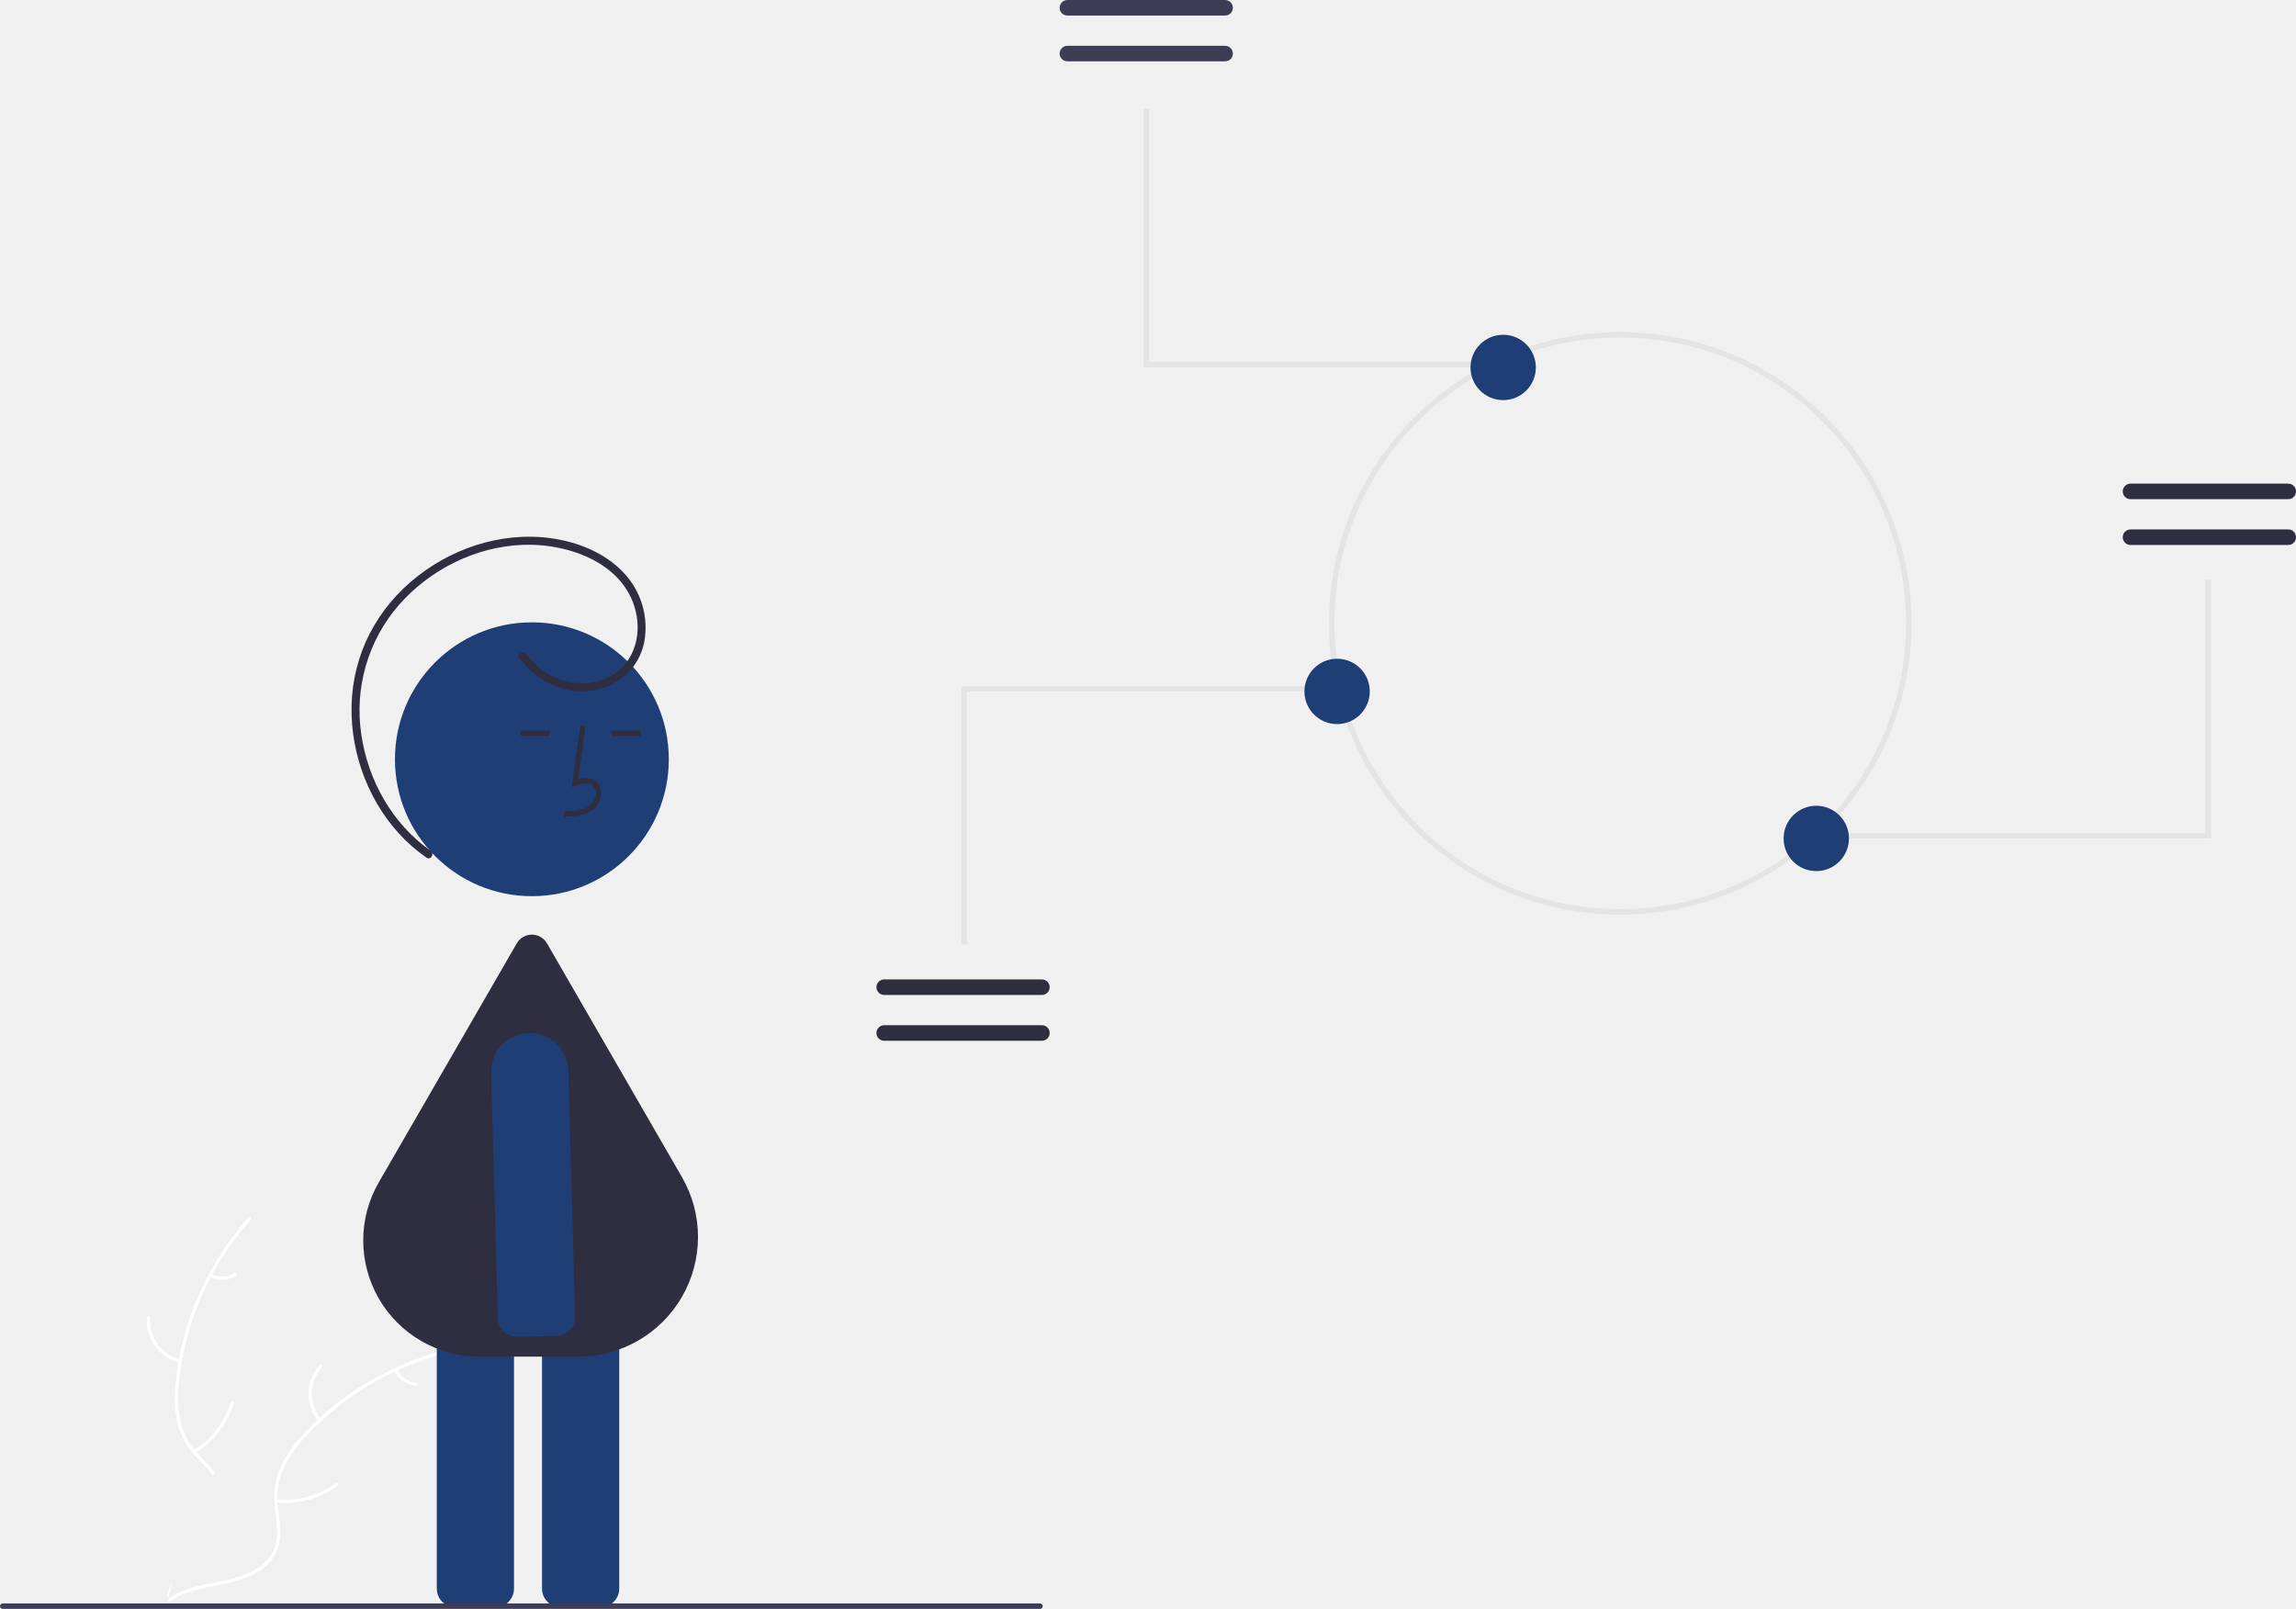
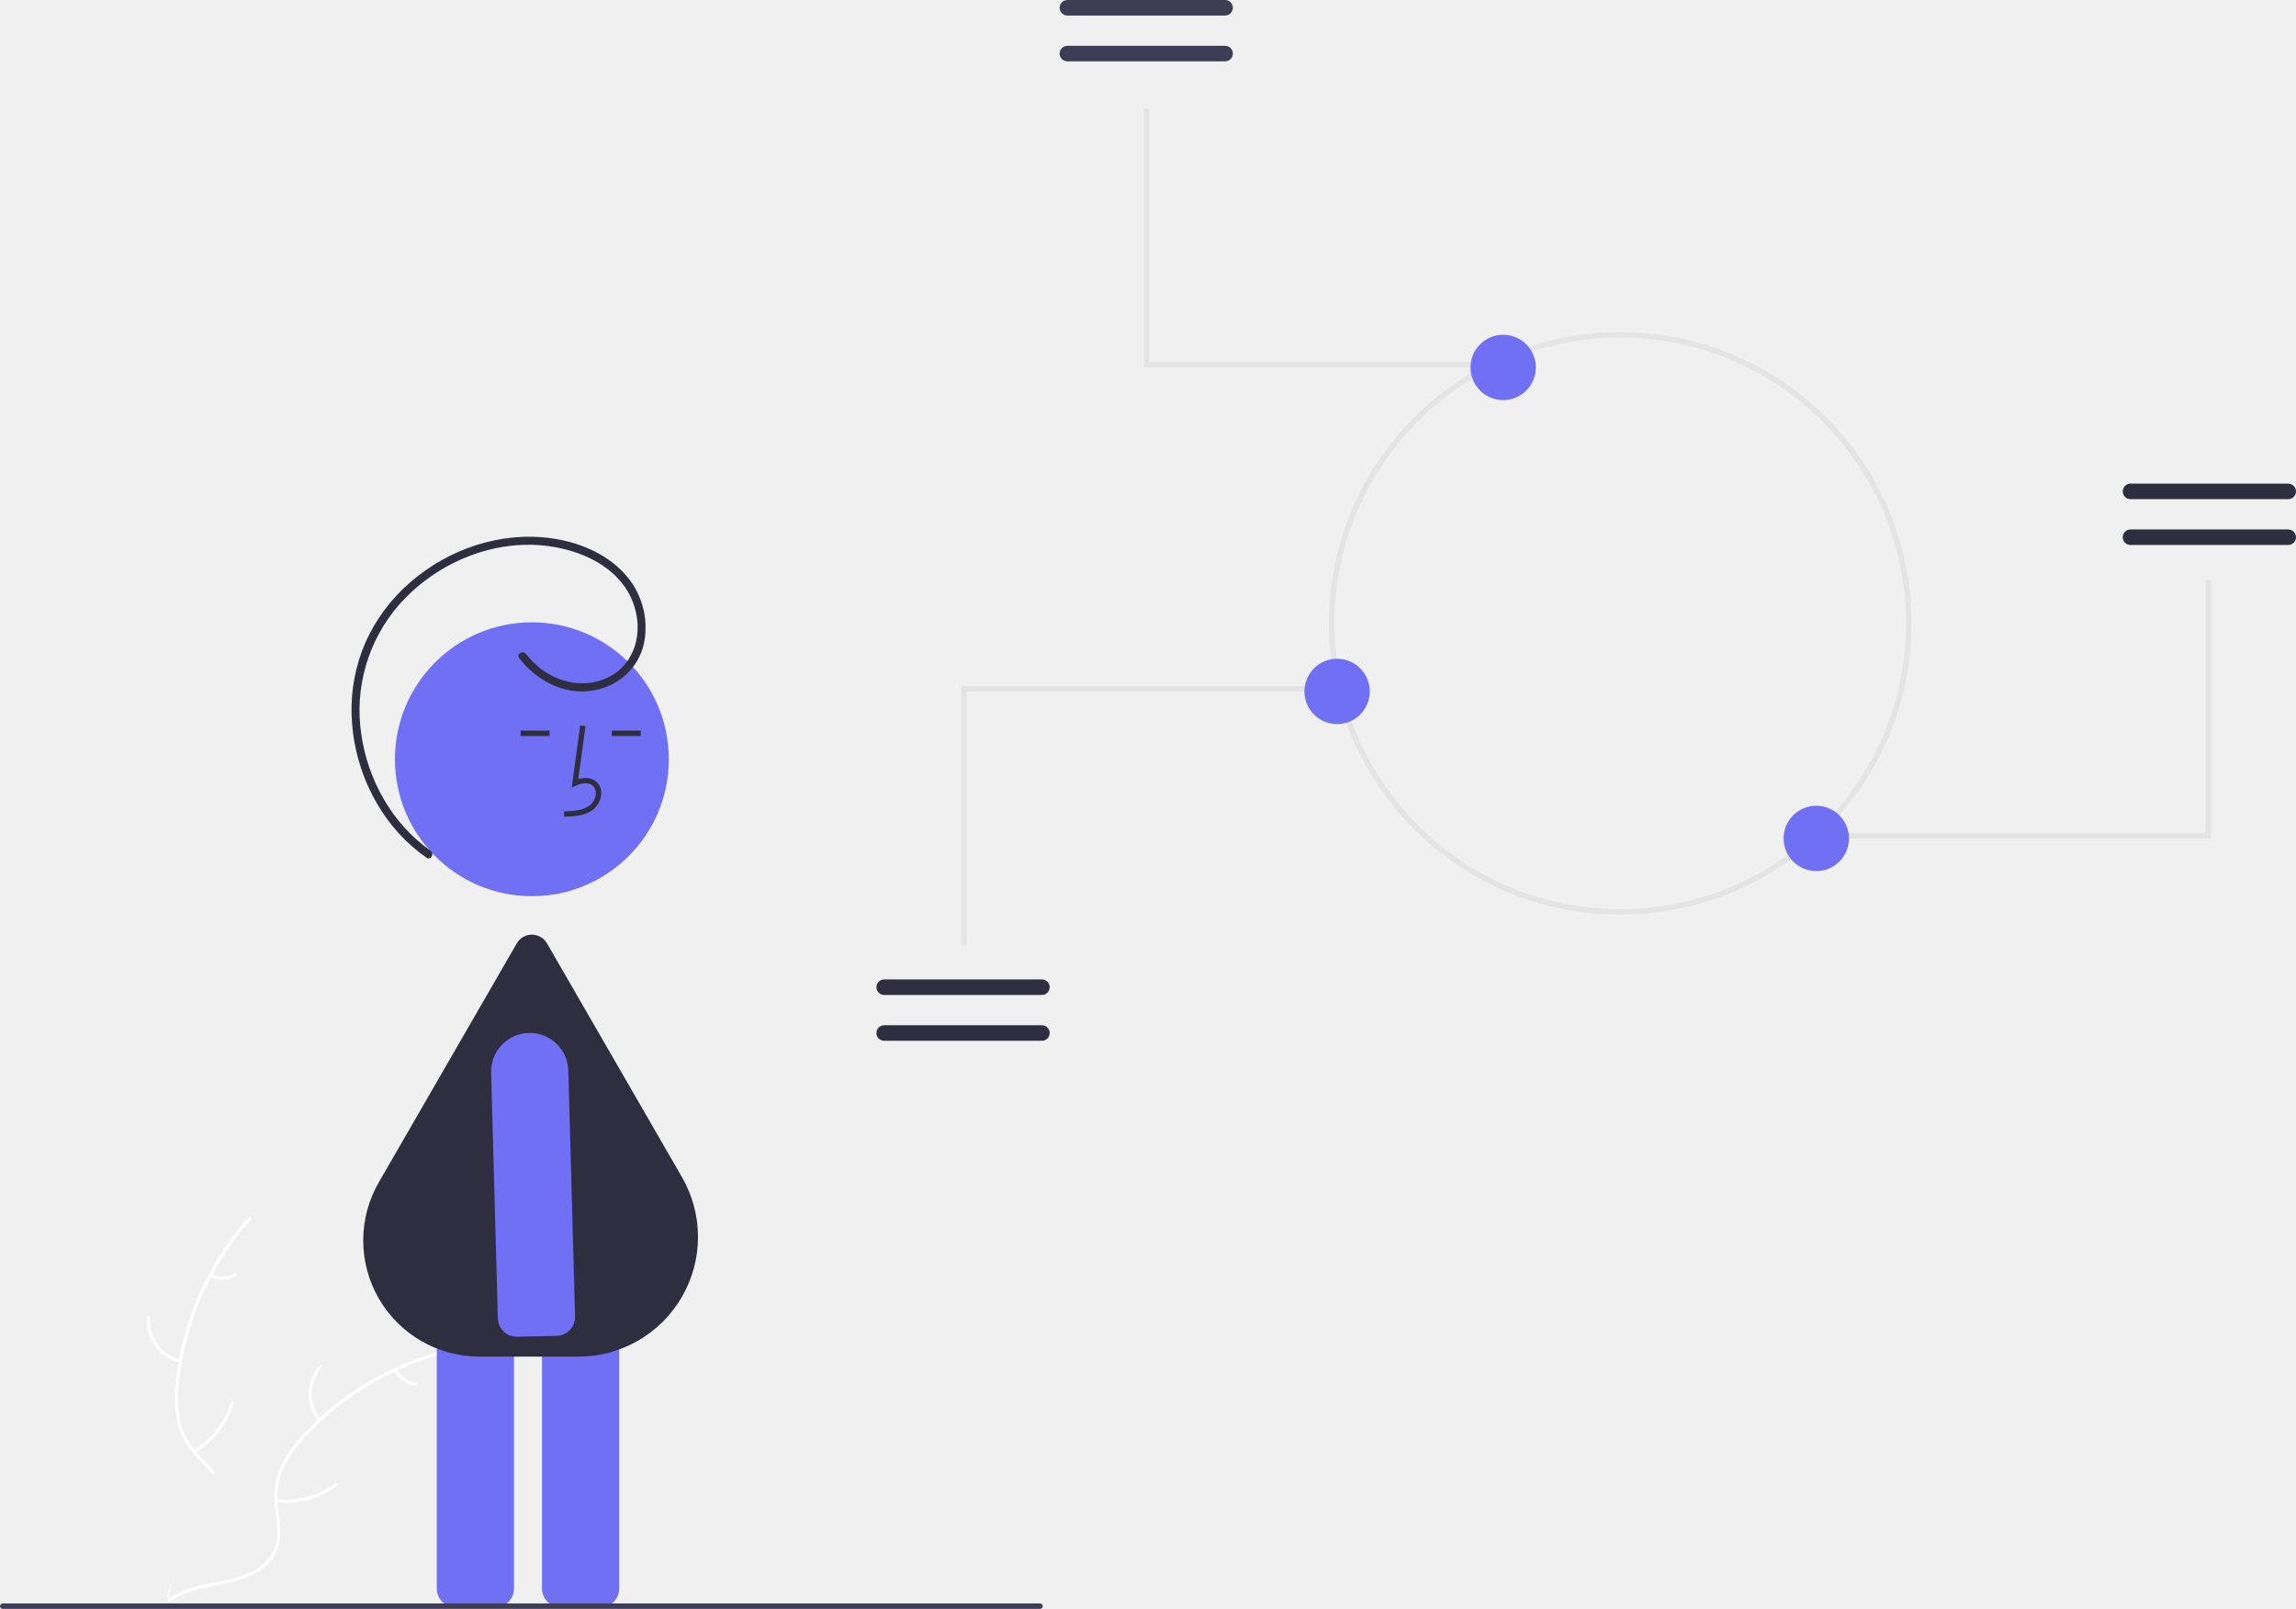
<svg xmlns="http://www.w3.org/2000/svg" data-name="Layer 1" width="843.317" height="590.961" viewBox="0 0 843.317 590.961">
  <path d="M224.842,663.775c3.318-26.678,19.851-52.964,45.294-61.646a123.863,123.863,0,0,0,.006,85.04c3.91,10.575,9.359,21.93,5.682,32.589-2.288,6.632-7.886,11.706-14.142,14.879-6.257,3.173-13.202,4.685-20.059,6.167l-1.35,1.116C229.387,717.339,221.524,690.454,224.842,663.775Z" transform="translate(-178.3415 -154.5197)" fill="#f0f0f0" />
  <path d="M270.389,602.634a105.87,105.87,0,0,0-26.319,59.583,45.591,45.591,0,0,0,.519,14.275,26.149,26.149,0,0,0,6.503,12.128c2.931,3.221,6.303,6.175,8.4,10.052a16.011,16.011,0,0,1,.782,13.071c-1.852,5.311-5.501,9.64-9.218,13.749-4.126,4.563-8.484,9.236-10.238,15.285-.213.733-1.337.36-1.125-.371,3.052-10.524,13.268-16.502,18.14-25.981,2.273-4.423,3.228-9.558,1.096-14.227-1.864-4.083-5.338-7.133-8.334-10.368A27.903,27.903,0,0,1,243.794,678.21a42.148,42.148,0,0,1-1.066-14.203,102.713,102.713,0,0,1,7.502-31.213,107.747,107.747,0,0,1,19.374-31.048c.507-.567,1.287.325.784.889Z" transform="translate(-178.3415 -154.5197)" fill="#fff" />
  <path d="M244.388,655.047a15.884,15.884,0,0,1-12.091-16.639c.06-.76,1.244-.702,1.184.059a14.708,14.708,0,0,0,11.279,15.455c.742.176.366,1.3-.371,1.125Z" transform="translate(-178.3415 -154.5197)" fill="#fff" />
  <path d="M249.39,687.184a30.615,30.615,0,0,0,13.671-17.632c.215-.732,1.34-.36,1.125.371a31.844,31.844,0,0,1-14.264,18.319c-.657.39-1.186-.671-.533-1.058Z" transform="translate(-178.3415 -154.5197)" fill="#fff" />
  <path d="M255.97,622.538a8.991,8.991,0,0,0,8.52-.433c.652-.398,1.18.663.533,1.058a10.075,10.075,0,0,1-9.425.499.612.612,0,0,1-.377-.748.595.595,0,0,1,.748-.377Z" transform="translate(-178.3415 -154.5197)" fill="#fff" />
  <path d="M347.69,649.78c-.4.26-.8.52-1.2.79a118.407,118.407,0,0,0-15.14,11.82c-.37.33-.74.67-1.1,1.01a124.827,124.827,0,0,0-27.11,37.11,121.223,121.223,0,0,0-6.64,17.18c-2.45,8.13-4.46,17.14-9.31,23.79a20.796,20.796,0,0,1-1.62,2H241.739c-.1-.05-.2-.09-.3-.14l-1.75.08c.07-.31.15-.63.22-.94.04-.18.09-.36.13-.54.03-.12.06-.24.08-.35.01-.04.02-.08.03-.11.02-.11.05-.21.07-.31q.66-2.685,1.36-5.37c0-.01,0-.01.01-.02,3.59-13.63,8.35-27.08,15-39.38.2-.37.4-.75.62-1.12a115.674,115.674,0,0,1,10.39-15.76,102.264,102.264,0,0,1,6.81-7.79,85.037,85.037,0,0,1,21.28-15.94c15.72-8.3,33.92-11.48,50.72-6.41C346.839,649.51,347.26,649.64,347.69,649.78Z" transform="translate(-178.3415 -154.5197)" fill="#f0f0f0" />
  <path d="M347.591,650.337a105.87,105.87,0,0,0-56.888,31.728,45.591,45.591,0,0,0-8.181,11.71,26.149,26.149,0,0,0-2.109,13.599c.401,4.336,1.314,8.725.655,13.084a16.011,16.011,0,0,1-7.245,10.907c-4.676,3.126-10.197,4.385-15.638,5.429-6.042,1.159-12.335,2.267-17.377,6.04-.611.457-1.285-.517-.675-.974,8.773-6.566,20.529-5.188,30.126-9.823,4.478-2.163,8.332-5.688,9.441-10.699.97-4.382.033-8.909-.412-13.296a27.902,27.902,0,0,1,1.567-13.374,42.148,42.148,0,0,1,7.7-11.981,102.712,102.712,0,0,1,24.782-20.406A107.747,107.747,0,0,1,347.5,649.155c.746-.148.832,1.035.091,1.182Z" transform="translate(-178.3415 -154.5197)" fill="#fff" />
  <path d="M295.275,676.532a15.884,15.884,0,0,1,.364-20.565c.506-.57,1.416.189.91.76a14.708,14.708,0,0,0-.299,19.13c.486.587-.491,1.259-.974.675Z" transform="translate(-178.3415 -154.5197)" fill="#fff" />
  <path d="M279.92,705.202a30.615,30.615,0,0,0,21.531-5.847c.613-.455,1.286.52.675.974a31.844,31.844,0,0,1-22.418,6.039c-.759-.084-.543-1.25.212-1.166Z" transform="translate(-178.3415 -154.5197)" fill="#fff" />
  <path d="M324.095,657.547a8.991,8.991,0,0,0,7.064,4.785c.76.075.543,1.24-.212,1.166a10.075,10.075,0,0,1-7.826-5.276.612.612,0,0,1,.15-.824.595.595,0,0,1,.824.15Z" transform="translate(-178.3415 -154.5197)" fill="#fff" />
  <polygon points="812.114 307.961 671.114 307.961 671.114 305.961 810.114 305.961 810.114 212.961 812.114 212.961 812.114 307.961" fill="#e4e4e4" />
  <polygon points="355.114 346.961 353.114 346.961 353.114 251.961 494.114 251.961 494.114 253.961 355.114 253.961 355.114 346.961" fill="#e4e4e4" />
  <polygon points="561.114 134.961 420.114 134.961 420.114 39.961 422.114 39.961 422.114 132.961 561.114 132.961 561.114 134.961" fill="#e4e4e4" />
-   <path id="a6516cba-8069-4f45-b641-c1f90dba684f-399" data-name="Path 680" d="M570.399,154.52a2.855,2.855,0,0,0,0,5.71h57.919a2.855,2.855,0,0,0,0-5.71Z" transform="translate(-178.3415 -154.5197)" fill="#3f3d56" />
-   <path id="a2f9acfe-22a3-4ed4-9cf2-7606b61419d8-400" data-name="Path 681" d="M570.399,171.342a2.855,2.855,0,0,0,0,5.71h57.919a2.855,2.855,0,0,0,0-5.71Z" transform="translate(-178.3415 -154.5197)" fill="#3f3d56" />
-   <path id="ec202844-6974-4039-9753-1a4628c4214d-401" data-name="Path 683" d="M1018.803,354.694a2.855,2.855,0,0,0,0-5.71H960.878a2.855,2.855,0,1,0,0,5.71Z" transform="translate(-178.3415 -154.5197)" fill="#2f2e41" />
-   <path id="e7621fd2-cc0e-4ef1-8ca7-425f7b24c113-402" data-name="Path 684" d="M1018.803,337.87a2.855,2.855,0,0,0,0-5.71H960.878a2.855,2.855,0,1,0,0,5.71Z" transform="translate(-178.3415 -154.5197)" fill="#2f2e41" />
+   <path id="a6516cba-8069-4f45-b641-c1f90dba684f-172" data-name="Path 680" d="M570.399,154.52a2.855,2.855,0,0,0,0,5.71h57.919a2.855,2.855,0,0,0,0-5.71Z" transform="translate(-178.3415 -154.5197)" fill="#3f3d56" />
+   <path id="a2f9acfe-22a3-4ed4-9cf2-7606b61419d8-173" data-name="Path 681" d="M570.399,171.342a2.855,2.855,0,0,0,0,5.71h57.919a2.855,2.855,0,0,0,0-5.71Z" transform="translate(-178.3415 -154.5197)" fill="#3f3d56" />
+   <path id="ec202844-6974-4039-9753-1a4628c4214d-174" data-name="Path 683" d="M1018.803,354.694a2.855,2.855,0,0,0,0-5.71H960.878a2.855,2.855,0,1,0,0,5.71Z" transform="translate(-178.3415 -154.5197)" fill="#2f2e41" />
+   <path id="e7621fd2-cc0e-4ef1-8ca7-425f7b24c113-175" data-name="Path 684" d="M1018.803,337.87a2.855,2.855,0,0,0,0-5.71H960.878a2.855,2.855,0,1,0,0,5.71Z" transform="translate(-178.3415 -154.5197)" fill="#2f2e41" />
  <path d="M773.456,490.48a107,107,0,1,1,107-107A107.121,107.121,0,0,1,773.456,490.48Zm0-212a105,105,0,1,0,105,105A105.119,105.119,0,0,0,773.456,278.48Z" transform="translate(-178.3415 -154.5197)" fill="#e4e4e4" />
-   <circle cx="552.114" cy="134.961" r="12" fill="#1f3e76" />
-   <circle cx="491.114" cy="253.961" r="12" fill="#1f3e76" />
-   <circle cx="667.114" cy="307.961" r="12" fill="#1f3e76" />
-   <path id="bc1eae62-5e4d-4f76-aab9-42af61f239ce-403" data-name="Path 683" d="M503.108,514.267a2.855,2.855,0,1,0,0,5.71h57.925a2.855,2.855,0,0,0,0-5.71Z" transform="translate(-178.3415 -154.5197)" fill="#2f2e41" />
-   <path id="ace38b77-7629-49a8-ba58-07c8d3bba8b5-404" data-name="Path 684" d="M503.108,531.09a2.855,2.855,0,1,0,0,5.71h57.925a2.855,2.855,0,0,0,0-5.71Z" transform="translate(-178.3415 -154.5197)" fill="#2f2e41" />
-   <path d="M360.233,744.912H345.678a6.911,6.911,0,0,1-6.903-6.903V616.701a6.911,6.911,0,0,1,6.903-6.903h14.555a6.911,6.911,0,0,1,6.903,6.903V738.01A6.911,6.911,0,0,1,360.233,744.912Z" transform="translate(-178.3415 -154.5197)" fill="#1f3e76" />
-   <path d="M398.882,744.912H384.327a6.911,6.911,0,0,1-6.903-6.903V616.701a6.911,6.911,0,0,1,6.903-6.903h14.555a6.911,6.911,0,0,1,6.903,6.903V738.01A6.911,6.911,0,0,1,398.882,744.912Z" transform="translate(-178.3415 -154.5197)" fill="#1f3e76" />
-   <circle cx="195.359" cy="278.881" r="50.293" fill="#1f3e76" />
+   <circle cx="552.114" cy="134.961" r="12" fill="#7070f5" />
+   <circle cx="491.114" cy="253.961" r="12" fill="#7070f5" />
+   <circle cx="667.114" cy="307.961" r="12" fill="#7070f5" />
+   <path id="bc1eae62-5e4d-4f76-aab9-42af61f239ce-176" data-name="Path 683" d="M503.108,514.267a2.855,2.855,0,1,0,0,5.71h57.925a2.855,2.855,0,0,0,0-5.71Z" transform="translate(-178.3415 -154.5197)" fill="#2f2e41" />
+   <path id="ace38b77-7629-49a8-ba58-07c8d3bba8b5-177" data-name="Path 684" d="M503.108,531.09a2.855,2.855,0,1,0,0,5.71h57.925a2.855,2.855,0,0,0,0-5.71Z" transform="translate(-178.3415 -154.5197)" fill="#2f2e41" />
+   <path d="M360.233,744.912H345.678a6.911,6.911,0,0,1-6.903-6.903V616.701a6.911,6.911,0,0,1,6.903-6.903h14.555a6.911,6.911,0,0,1,6.903,6.903V738.01A6.911,6.911,0,0,1,360.233,744.912Z" transform="translate(-178.3415 -154.5197)" fill="#7070f5" />
+   <path d="M398.882,744.912H384.327a6.911,6.911,0,0,1-6.903-6.903V616.701a6.911,6.911,0,0,1,6.903-6.903h14.555a6.911,6.911,0,0,1,6.903,6.903V738.01A6.911,6.911,0,0,1,398.882,744.912Z" transform="translate(-178.3415 -154.5197)" fill="#7070f5" />
+   <circle cx="195.359" cy="278.881" r="50.293" fill="#7070f5" />
  <path d="M390.772,652.815h-36.181a42.677,42.677,0,0,1-37.039-64.154l50.598-87.638a6.41,6.41,0,0,1,11.102,0l49.579,85.873A43.946,43.946,0,0,1,390.772,652.815Z" transform="translate(-178.3415 -154.5197)" fill="#2f2e41" />
  <path d="M385.571,454.513c3.26-.091,7.317-.204,10.443-2.487a8.02,8.02,0,0,0,3.156-5.989,5.395,5.395,0,0,0-1.835-4.431c-1.633-1.38-4.017-1.703-6.586-.948l2.662-19.452-1.954-.268-3.129,22.868,1.632-.749c1.892-.868,4.489-1.309,6.102.054a3.466,3.466,0,0,1,1.137,2.855,6.062,6.062,0,0,1-2.348,4.465c-2.432,1.777-5.667,2.006-9.335,2.109Z" transform="translate(-178.3415 -154.5197)" fill="#2f2e41" />
  <rect x="224.733" y="268.364" width="10.622" height="1.972" fill="#2f2e41" />
  <rect x="191.205" y="268.364" width="10.622" height="1.972" fill="#2f2e41" />
-   <path d="M361.871,641.566a6.844,6.844,0,0,1-.661-2.811l-2.479-90.337a14.18,14.18,0,0,1,28.354-.616l2.479,90.337a6.91,6.91,0,0,1-6.751,7.051l-14.551.316a6.919,6.919,0,0,1-6.39-3.94Z" transform="translate(-178.3415 -154.5197)" fill="#1f3e76" />
+   <path d="M361.871,641.566a6.844,6.844,0,0,1-.661-2.811l-2.479-90.337a14.18,14.18,0,0,1,28.354-.616l2.479,90.337a6.91,6.91,0,0,1-6.751,7.051l-14.551.316a6.919,6.919,0,0,1-6.39-3.94Z" transform="translate(-178.3415 -154.5197)" fill="#7070f5" />
  <path d="M369.034,396.224c6.11,7.991,15.811,13.352,26.063,12.082,9.763-1.209,17.817-8.013,19.838-17.756a29.258,29.258,0,0,0-7.689-25.827c-6.91-7.268-16.8-11.178-26.589-12.518-18.544-2.54-37.589,3.992-51.609,16.175a63.221,63.221,0,0,0-16.461,22.065A61.853,61.853,0,0,0,307.484,417.146c.539,18.12,8.476,36.206,22.171,48.223a62.5,62.5,0,0,0,5.333,4.177c1.562,1.096,3.042-1.468,1.493-2.554-14.025-9.839-22.971-25.847-25.426-42.668a59.093,59.093,0,0,1,13.858-47.669c11.325-12.877,27.93-21.246,45.128-21.996,17.306-.755,38.932,6.971,42.17,26.235,1.451,8.634-1.776,17.71-9.688,22.033-8.471,4.628-18.859,2.724-26.139-3.254a30.026,30.026,0,0,1-4.795-4.941c-1.141-1.492-3.712-.02-2.554,1.493Z" transform="translate(-178.3415 -154.5197)" fill="#2f2e41" />
  <path d="M560.342,745.48h-381a1,1,0,1,1,0-2h381a1,1,0,0,1,0,2Z" transform="translate(-178.3415 -154.5197)" fill="#3f3d56" />
</svg>
